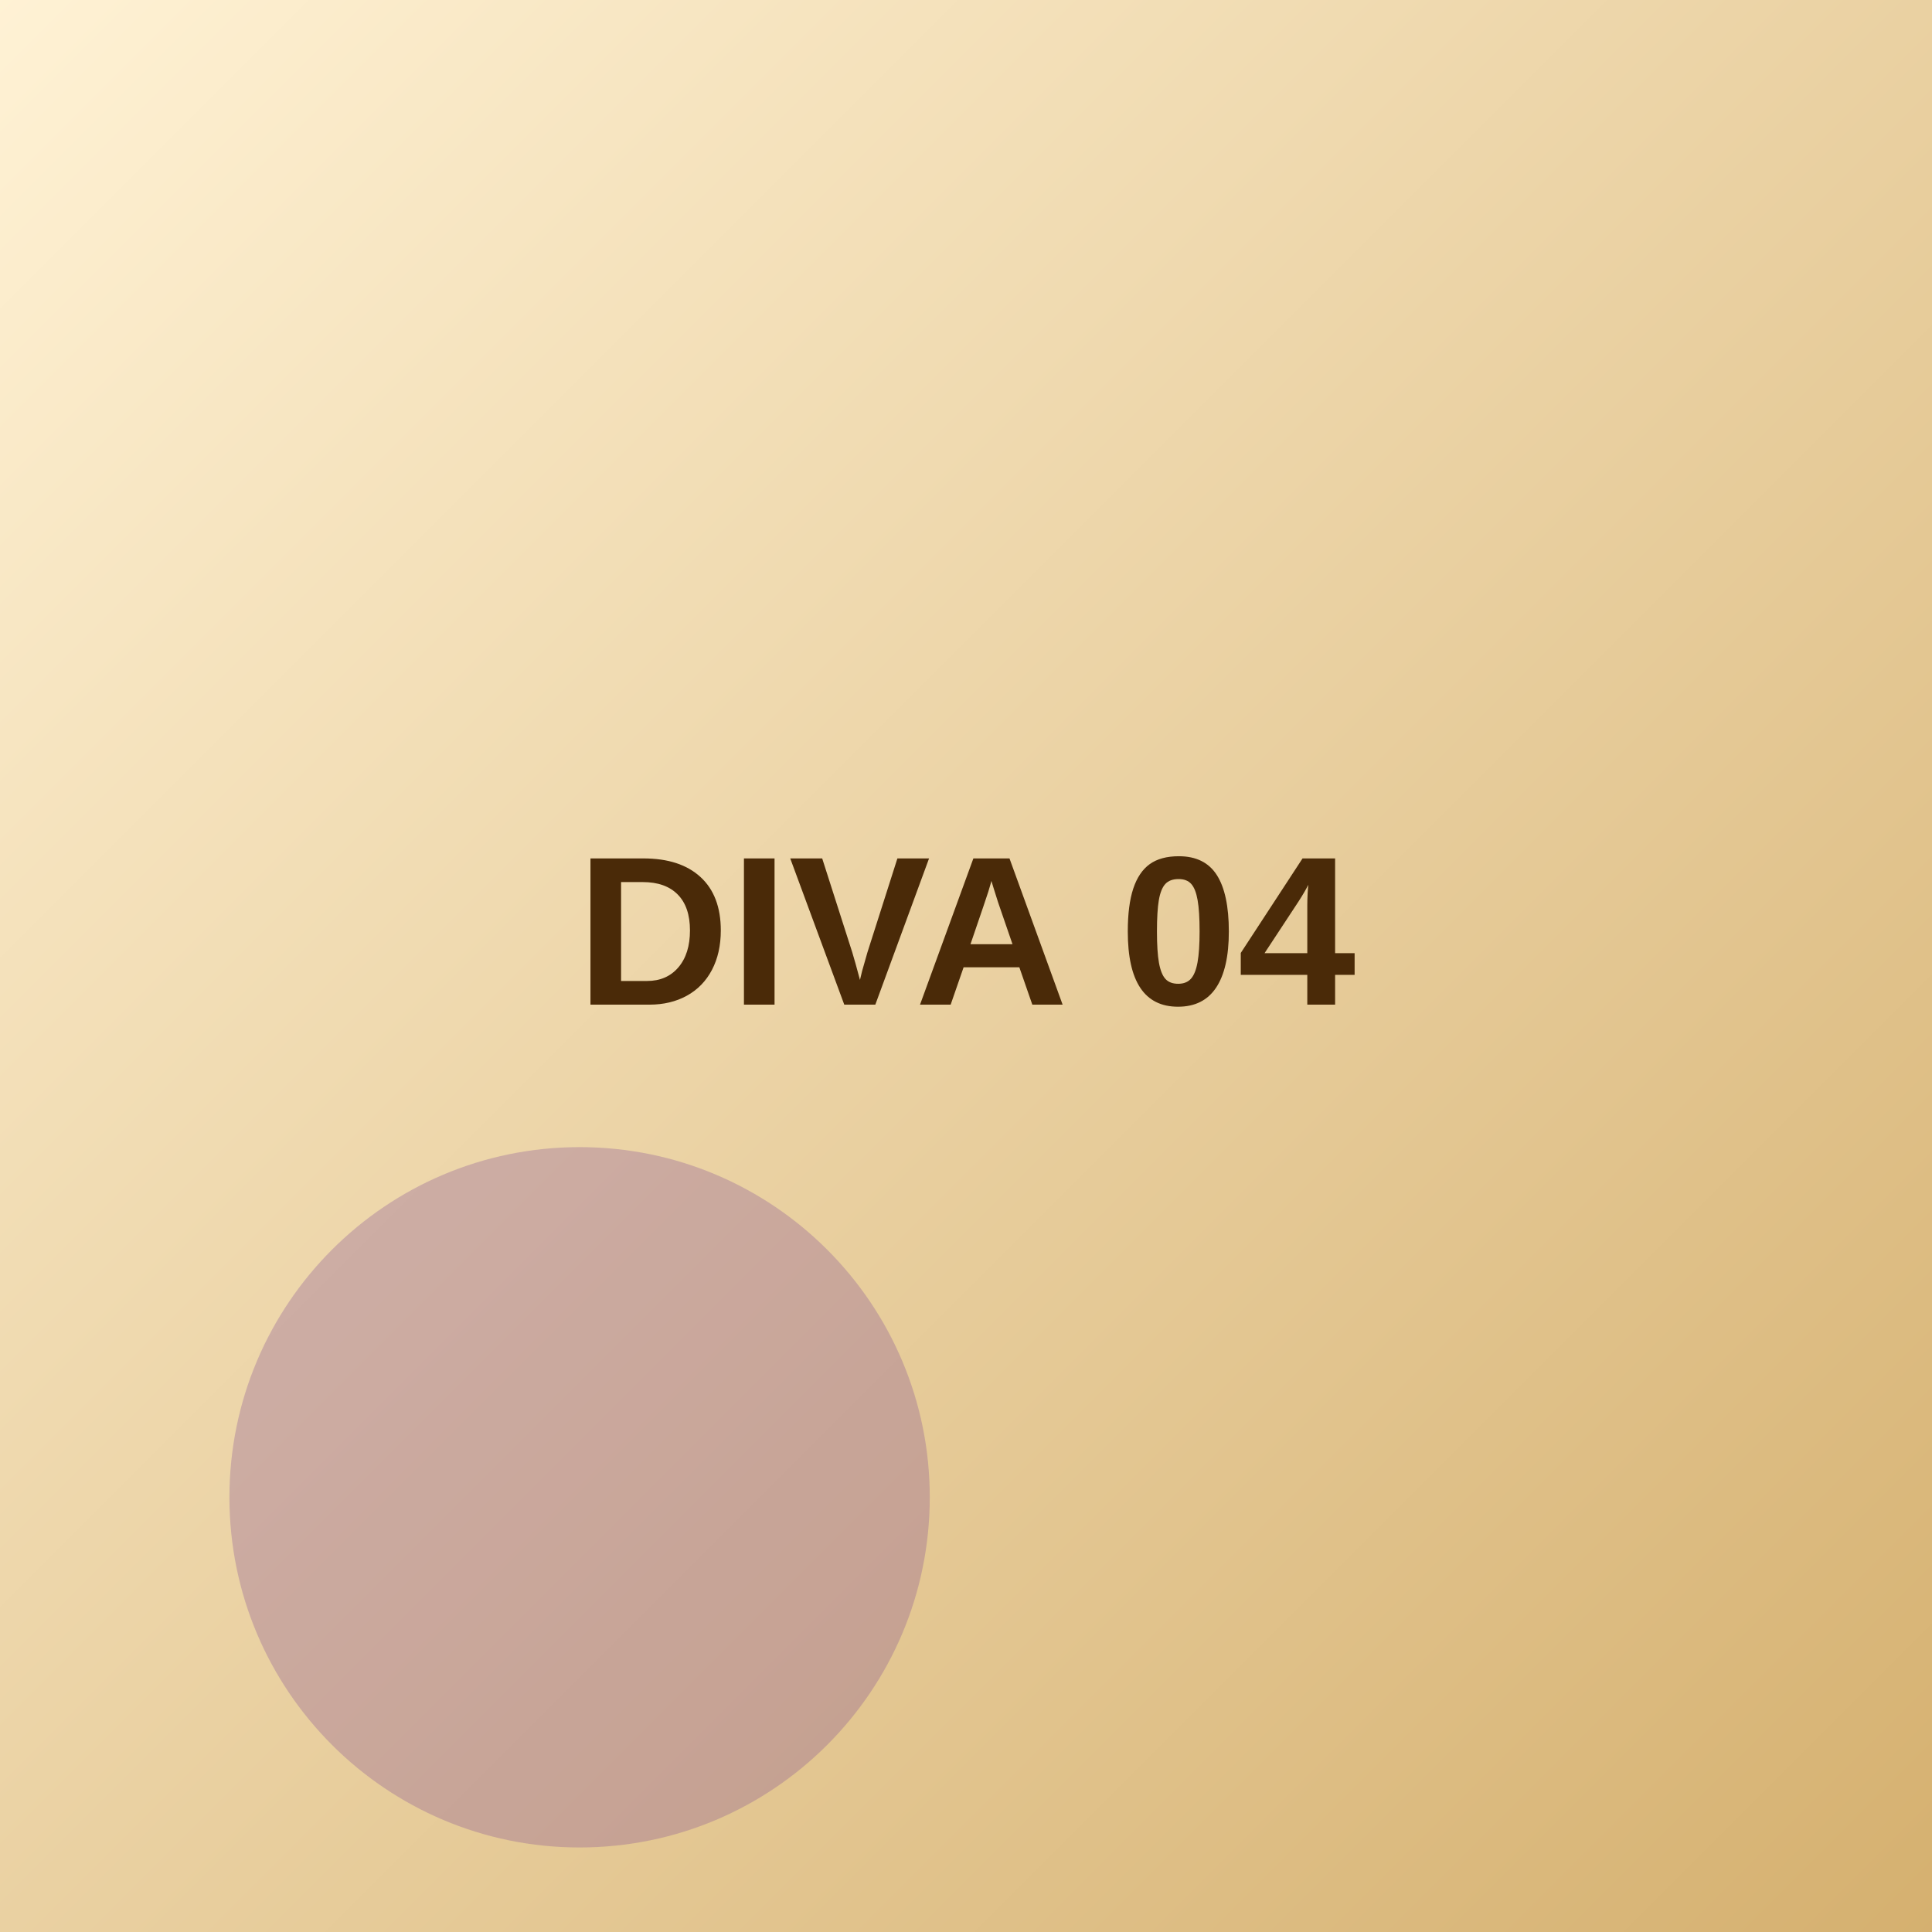
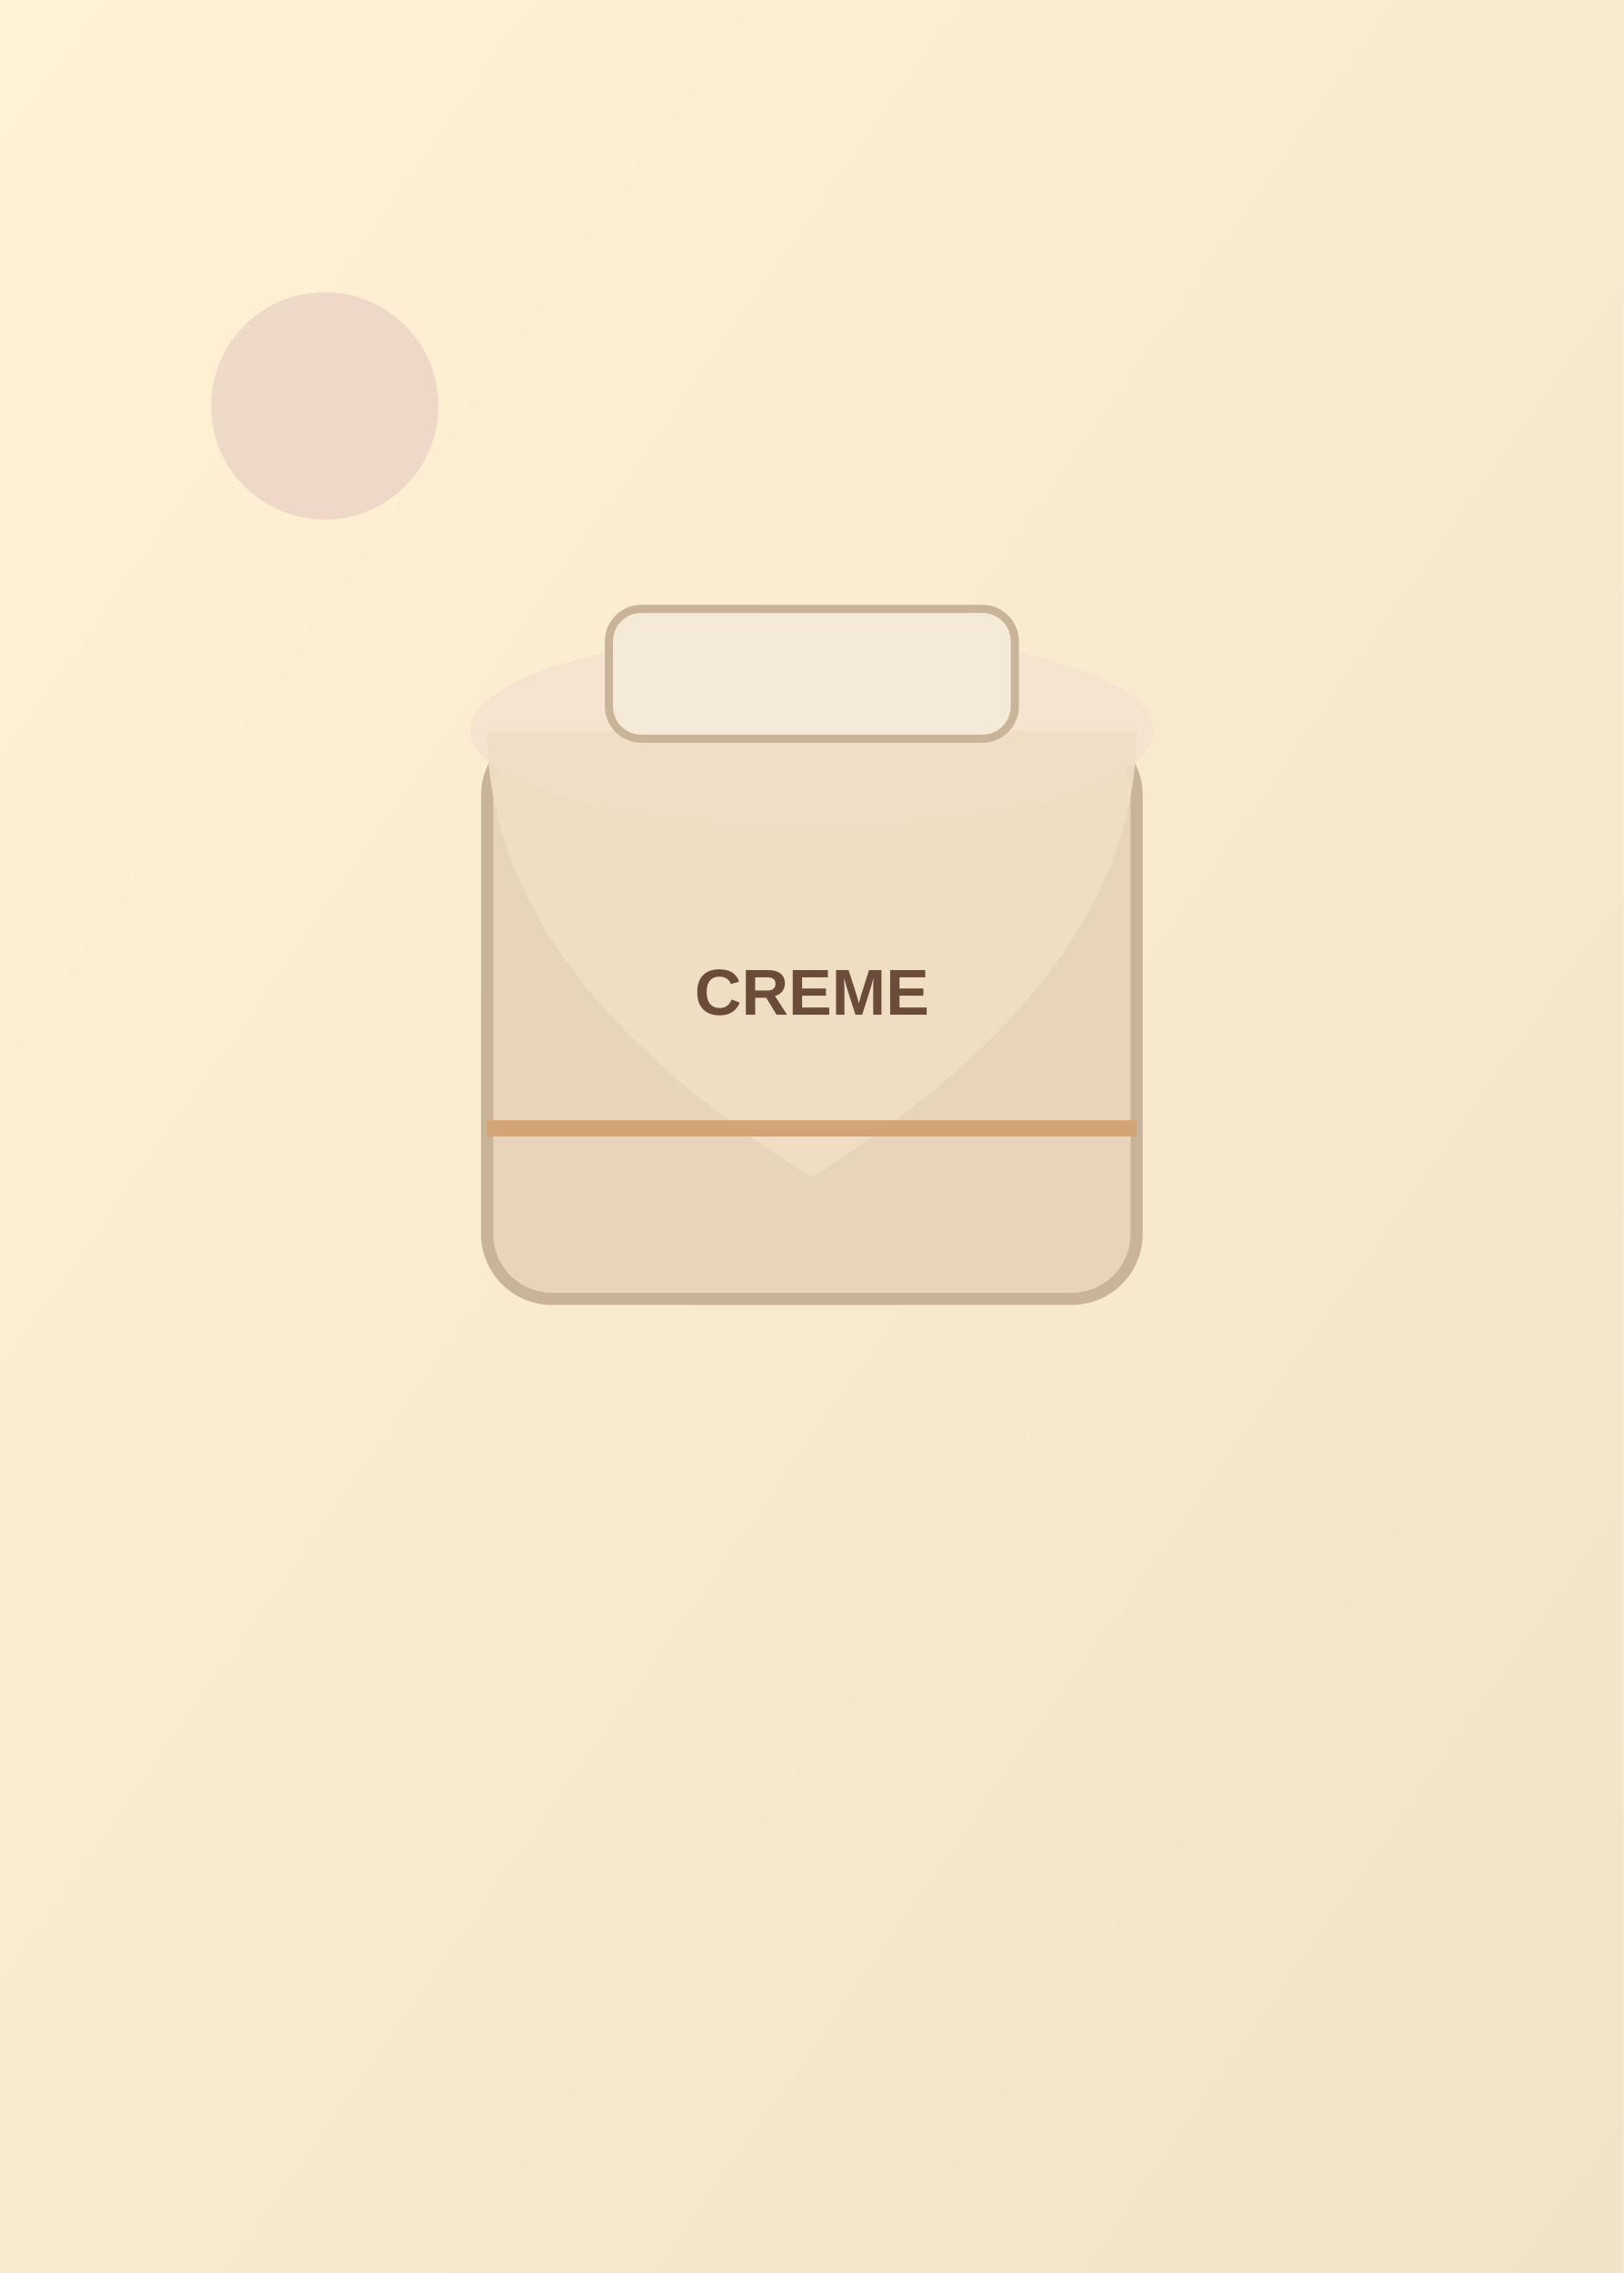
- <svg xmlns="http://www.w3.org/2000/svg" viewBox="0 0 800 800" role="img" aria-labelledby="t d">
+ <svg xmlns="http://www.w3.org/2000/svg" viewBox="0 0 200 280" role="img">
  <defs>
-     <linearGradient id="g" x1="0" y1="0" x2="1" y2="1">
+     <linearGradient id="bgGrad" x1="0" y1="0" x2="1" y2="1">
      <stop offset="0%" stop-color="#fff2d5" />
-       <stop offset="100%" stop-color="#d5b06f" />
+       <stop offset="100%" stop-color="#f0e3c8" />
    </linearGradient>
  </defs>
-   <rect width="800" height="800" fill="url(#g)" />
-   <circle cx="240" cy="620" r="145" fill="#7f4b95" opacity="0.3" />
-   <text x="50%" y="52%" text-anchor="middle" font-family="Arial, sans-serif" font-size="88" font-weight="700" fill="#4a2a08">DIVA 04</text>
+   <rect width="200" height="280" fill="url(#bgGrad)" />
+   <circle cx="40" cy="50" r="14" fill="#b77d99" opacity="0.2" />
+   <ellipse cx="100" cy="90" rx="42" ry="12" fill="#d4b896" opacity="0.4" />
+   <rect x="60" y="90" width="80" height="70" rx="8" fill="#e8d4b8" stroke="#c9b49a" stroke-width="1.5" />
+   <ellipse cx="100" cy="90" rx="42" ry="12" fill="#f5e5d0" />
+   <path d="M 60 90 Q 60 120 100 145 Q 140 120 140 90" fill="#f0dfc5" opacity="0.9" />
+   <rect x="75" y="75" width="50" height="16" rx="4" fill="#f5ead7" stroke="#c9b49a" stroke-width="1" />
+   <rect x="60" y="138" width="80" height="2" fill="#d4a574" />
+   <text x="100" y="125" text-anchor="middle" font-family="Arial, sans-serif" font-size="8" font-weight="700" fill="#6b4c3a">CREME</text>
</svg>
